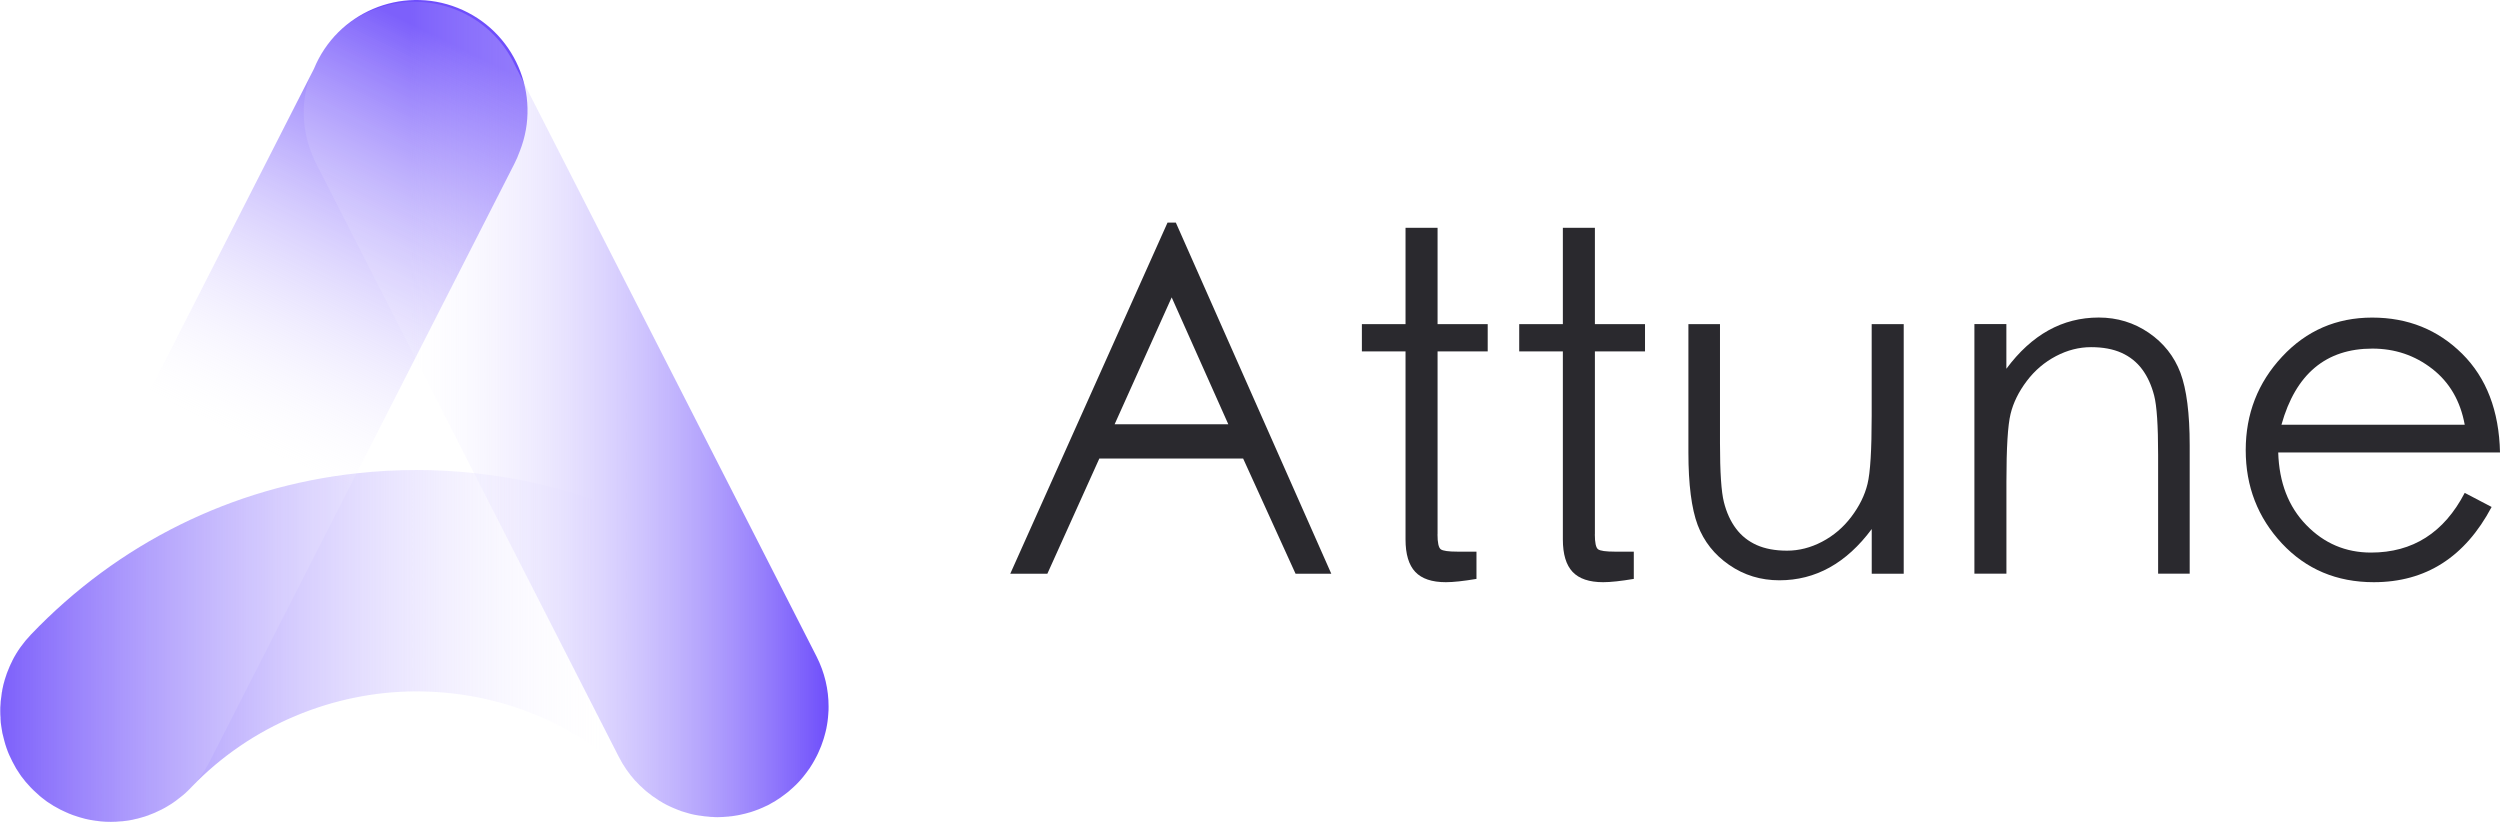
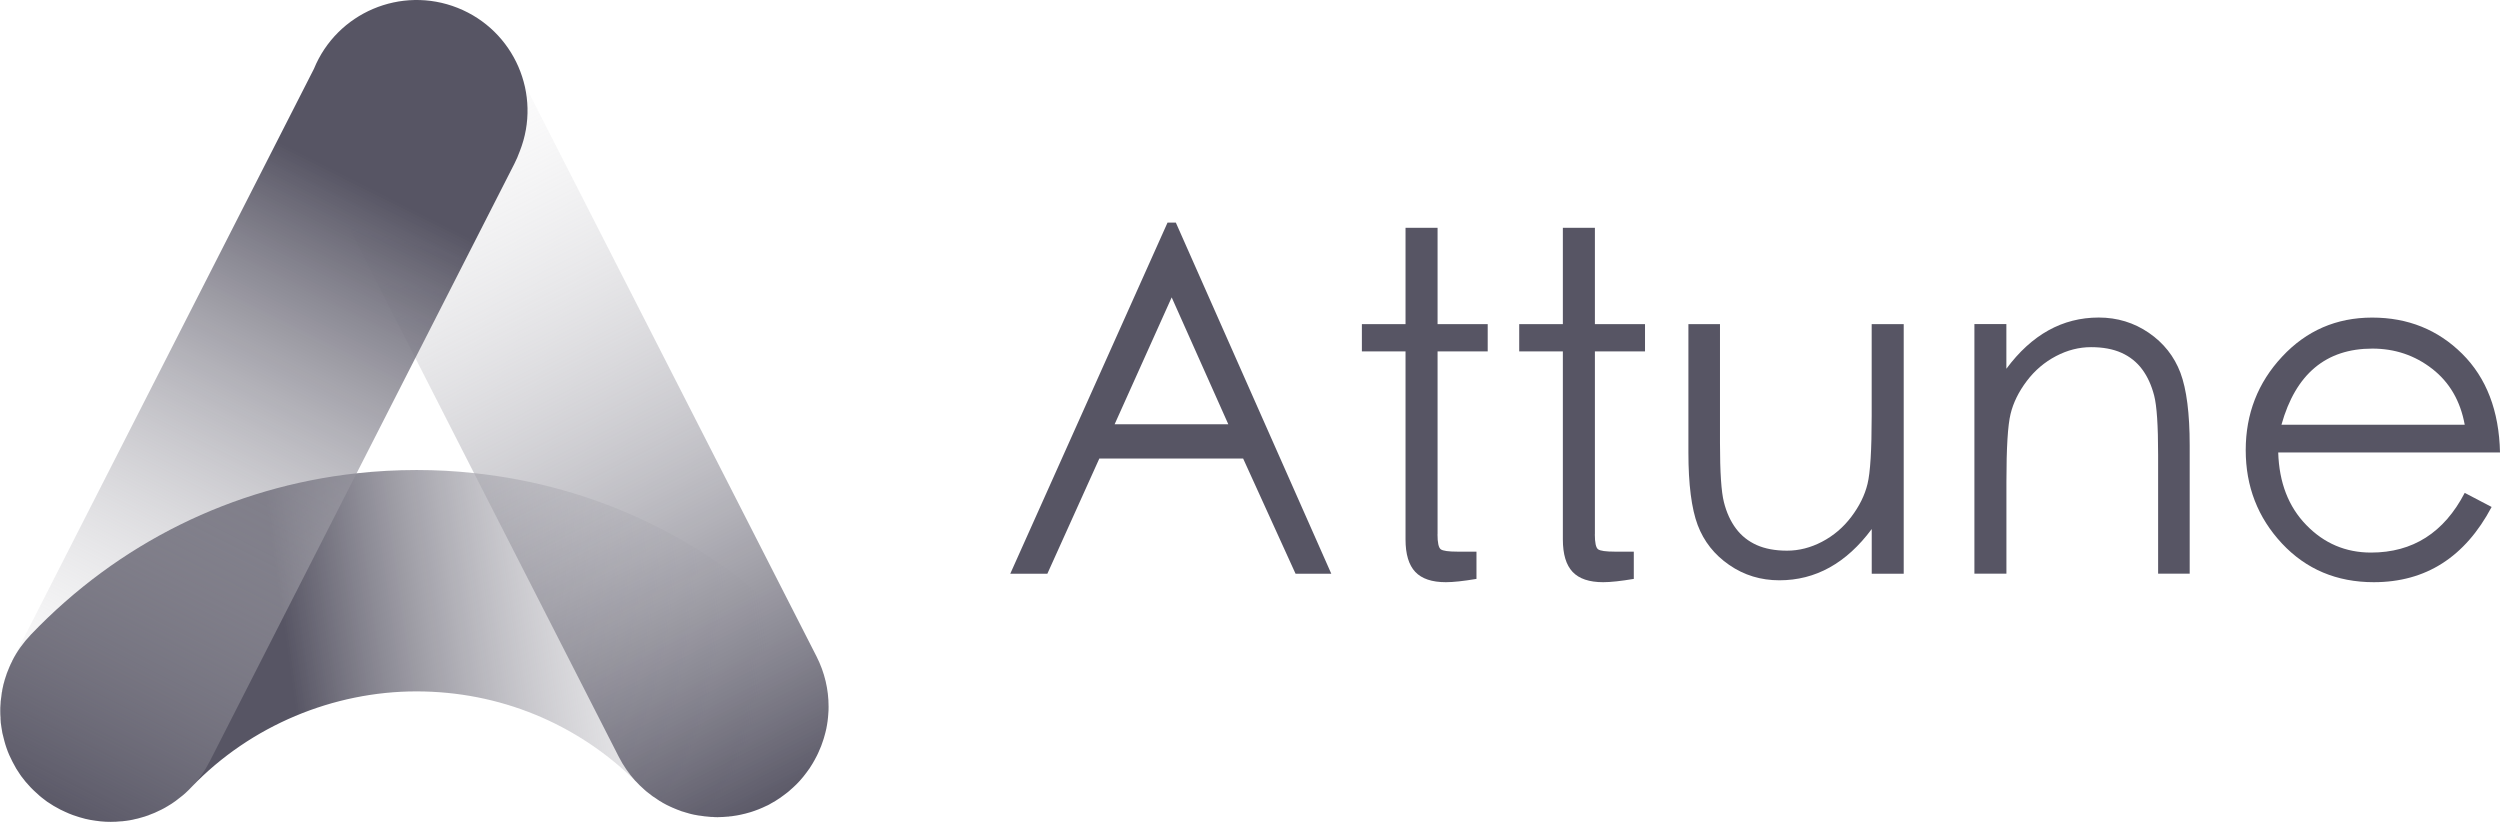
<svg xmlns="http://www.w3.org/2000/svg" preserveAspectRatio="xMidYMid meet" viewBox="0 0 146 48" fill="none">
-   <path d="M68.669 13L77.747 33.505H75.66L72.6 26.78H64.2L61.166 33.505H59L68.184 13H68.673H68.669ZM68.426 17.366L65.094 24.777H71.733L68.426 17.366Z" fill="#2A292E" />
-   <path d="M83.95 31.2C83.95 31.694 84.015 31.986 84.14 32.078C84.264 32.17 84.59 32.216 85.117 32.216H86.226V33.808C85.469 33.935 84.871 34 84.439 34C83.624 34 83.03 33.8 82.651 33.398C82.272 32.995 82.083 32.366 82.083 31.503V20.523H79.534V18.931H82.083V13.303H83.954V18.931H86.882V20.523H83.954V31.2H83.95Z" fill="#2A292E" />
-   <path d="M93.138 31.2C93.138 31.694 93.202 31.986 93.327 32.078C93.452 32.17 93.778 32.216 94.305 32.216H95.414V33.808C94.657 33.935 94.058 34 93.626 34C92.812 34 92.218 33.8 91.839 33.398C91.46 32.995 91.271 32.366 91.271 31.503V20.523H88.722V18.931H91.271V13.303H93.142V18.931H96.069V20.523H93.142V31.2H93.138Z" fill="#2A292E" />
-   <path d="M111.18 33.505H109.309V30.896C107.829 32.891 106.03 33.889 103.916 33.889C102.833 33.889 101.856 33.593 100.989 32.995C100.122 32.4 99.508 31.622 99.144 30.662C98.785 29.703 98.603 28.288 98.603 26.423V18.931H100.447V25.875C100.447 27.578 100.523 28.729 100.678 29.331C100.83 29.933 101.065 30.448 101.383 30.87C101.697 31.292 102.102 31.61 102.587 31.829C103.076 32.047 103.666 32.159 104.363 32.159C105.06 32.159 105.742 31.986 106.408 31.637C107.075 31.288 107.647 30.804 108.116 30.183C108.586 29.561 108.904 28.921 109.063 28.261C109.226 27.601 109.306 26.277 109.306 24.283V18.931H111.177V33.505H111.18Z" fill="#2A292E" />
-   <path d="M115.301 18.927H117.172V21.536C118.652 19.541 120.451 18.544 122.565 18.544C123.648 18.544 124.625 18.843 125.492 19.437C126.359 20.032 126.973 20.811 127.337 21.77C127.696 22.729 127.878 24.145 127.878 26.009V33.501H126.034V26.558C126.034 24.854 125.958 23.703 125.803 23.101C125.647 22.499 125.413 21.985 125.098 21.563C124.784 21.141 124.379 20.822 123.894 20.604C123.405 20.385 122.815 20.274 122.118 20.274C121.421 20.274 120.739 20.446 120.073 20.795C119.406 21.145 118.834 21.628 118.365 22.249C117.895 22.871 117.577 23.512 117.418 24.171C117.255 24.831 117.175 26.159 117.175 28.15V33.501H115.305V18.927H115.301Z" fill="#2A292E" />
-   <path d="M143.94 28.783L145.511 29.607C143.959 32.535 141.664 34 138.63 34C136.464 34 134.672 33.244 133.264 31.737C131.855 30.225 131.15 28.41 131.15 26.289C131.15 24.168 131.859 22.345 133.279 20.826C134.695 19.307 136.449 18.547 138.535 18.547C140.622 18.547 142.372 19.253 143.792 20.661C145.208 22.069 145.947 23.991 146 26.423H133.048C133.101 28.18 133.646 29.592 134.688 30.662C135.725 31.733 136.986 32.27 138.467 32.27C140.906 32.27 142.732 31.107 143.94 28.783ZM143.94 24.804C143.686 23.416 143.054 22.326 142.042 21.54C141.031 20.753 139.865 20.358 138.547 20.358C135.839 20.358 134.066 21.839 133.237 24.804H143.94Z" fill="#2A292E" />
-   <path d="M48.389 41.246V41.259C48.389 41.4 48.389 41.545 48.372 41.685C48.372 41.685 48.372 41.694 48.372 41.698C48.364 41.843 48.347 41.984 48.33 42.125C48.308 42.27 48.287 42.415 48.257 42.555C48.223 42.696 48.193 42.841 48.15 42.977C48.12 43.093 48.086 43.203 48.043 43.319C47.992 43.485 47.928 43.647 47.855 43.804C47.812 43.92 47.757 44.022 47.706 44.133C47.676 44.184 47.654 44.239 47.624 44.286C47.612 44.32 47.595 44.346 47.578 44.376C47.492 44.534 47.394 44.687 47.3 44.836C47.3 44.853 47.287 44.866 47.274 44.875C47.219 44.956 47.159 45.037 47.099 45.118C46.847 45.45 46.569 45.762 46.266 46.034C46.112 46.175 45.95 46.303 45.783 46.431C45.706 46.486 45.625 46.546 45.548 46.602C45.368 46.725 45.185 46.84 44.988 46.943C44.911 46.981 44.834 47.024 44.757 47.062C44.458 47.211 44.146 47.331 43.834 47.429C43.732 47.463 43.634 47.488 43.527 47.514C43.42 47.544 43.322 47.565 43.215 47.586C43.108 47.612 43.001 47.625 42.895 47.642C42.792 47.659 42.694 47.676 42.591 47.68C42.561 47.689 42.535 47.693 42.506 47.689C42.416 47.697 42.326 47.706 42.241 47.71C42.13 47.71 42.023 47.719 41.907 47.719C41.809 47.719 41.715 47.719 41.625 47.71C41.596 47.71 41.566 47.71 41.536 47.71C41.467 47.702 41.399 47.697 41.331 47.689C41.271 47.689 41.207 47.68 41.143 47.672C41.053 47.659 40.959 47.646 40.873 47.633C40.861 47.633 40.852 47.633 40.843 47.633C40.745 47.62 40.651 47.599 40.557 47.582C40.429 47.557 40.301 47.527 40.177 47.488C40.049 47.45 39.916 47.416 39.792 47.373C39.758 47.36 39.728 47.352 39.698 47.335C39.617 47.305 39.536 47.279 39.455 47.241C39.395 47.215 39.335 47.194 39.271 47.164C39.241 47.151 39.215 47.139 39.186 47.126C39.019 47.053 38.857 46.968 38.699 46.879C38.677 46.87 38.66 46.857 38.647 46.844C38.557 46.793 38.468 46.738 38.382 46.678C38.194 46.563 38.019 46.431 37.848 46.294C37.763 46.231 37.677 46.162 37.596 46.081C37.515 46.009 37.438 45.936 37.361 45.864C37.361 45.864 37.361 45.864 37.352 45.855C37.276 45.779 37.199 45.702 37.126 45.621C37.113 45.612 37.109 45.608 37.1 45.599C33.674 42.231 29.14 40.377 24.316 40.377C19.492 40.377 14.651 42.355 11.194 45.953C10.967 46.197 10.728 46.418 10.468 46.61C10.399 46.67 10.327 46.725 10.254 46.776C10.104 46.887 9.946 46.989 9.784 47.083C9.669 47.156 9.545 47.22 9.421 47.284C9.293 47.348 9.156 47.412 9.023 47.471C8.925 47.514 8.831 47.552 8.729 47.586C8.707 47.599 8.69 47.603 8.669 47.612C8.596 47.642 8.519 47.663 8.442 47.689C8.34 47.723 8.246 47.748 8.147 47.774C8.066 47.8 7.985 47.817 7.9 47.834C7.848 47.851 7.793 47.864 7.741 47.872C7.626 47.898 7.506 47.915 7.387 47.932C7.306 47.945 7.22 47.953 7.139 47.962C7.122 47.97 7.105 47.97 7.092 47.962C6.989 47.974 6.891 47.983 6.789 47.987C6.682 47.987 6.575 47.996 6.468 47.996C6.267 47.996 6.067 47.987 5.866 47.966C5.763 47.957 5.669 47.945 5.567 47.928C5.374 47.902 5.178 47.868 4.985 47.821C4.862 47.791 4.738 47.757 4.618 47.719C4.498 47.68 4.374 47.642 4.255 47.599C4.105 47.544 3.96 47.484 3.815 47.416C3.738 47.382 3.661 47.348 3.588 47.309C3.571 47.301 3.554 47.297 3.541 47.288C3.4 47.215 3.268 47.143 3.131 47.062C2.999 46.981 2.87 46.9 2.746 46.815C2.64 46.738 2.537 46.661 2.439 46.58C2.4 46.546 2.353 46.516 2.315 46.478C2.247 46.422 2.182 46.363 2.123 46.303C1.896 46.103 1.687 45.881 1.495 45.655C1.452 45.604 1.405 45.544 1.366 45.489C1.289 45.399 1.225 45.31 1.166 45.22C1.093 45.114 1.025 45.011 0.956 44.9C0.943 44.879 0.926 44.858 0.918 44.832C0.849 44.717 0.785 44.598 0.725 44.478C0.589 44.218 0.473 43.954 0.379 43.677C0.332 43.536 0.285 43.4 0.251 43.255C0.213 43.122 0.178 42.986 0.149 42.849C0.149 42.832 0.14 42.811 0.136 42.794C0.11 42.666 0.089 42.53 0.072 42.398C0.05 42.27 0.037 42.137 0.033 42.005C0.033 41.98 0.025 41.958 0.033 41.933C0.02 41.796 0.016 41.66 0.016 41.519C0.016 41.379 0.016 41.246 0.033 41.101C0.033 41.003 0.046 40.91 0.059 40.811C0.067 40.713 0.08 40.62 0.097 40.526C0.097 40.47 0.114 40.411 0.127 40.355C0.127 40.342 0.127 40.334 0.127 40.321C0.166 40.104 0.221 39.886 0.285 39.673C0.324 39.554 0.362 39.43 0.405 39.311C0.448 39.191 0.499 39.072 0.55 38.953C0.597 38.837 0.657 38.718 0.713 38.607C0.713 38.607 0.713 38.607 0.713 38.599C0.986 38.049 1.354 37.537 1.798 37.068C6.917 31.713 13.57 28.438 20.825 27.641C21.983 27.513 23.154 27.449 24.333 27.449C25.512 27.449 26.589 27.509 27.704 27.632C34.831 28.387 41.42 31.547 46.526 36.706L47.227 37.413L47.693 38.326C48.172 39.268 48.398 40.261 48.398 41.246H48.389Z" fill="url(#paint0_linear_1321_7405)" />
-   <path d="M6.472 47.996C5.485 47.996 4.481 47.77 3.541 47.292C0.354 45.676 -0.915 41.784 0.704 38.603L18.334 4.02C19.676 0.741 23.419 -0.853 26.726 0.46C30.042 1.777 31.665 5.525 30.354 8.834C30.264 9.085 30.157 9.333 30.033 9.576L12.249 44.465C11.108 46.708 8.831 48 6.472 48V47.996Z" fill="url(#paint1_linear_1321_7405)" />
-   <path d="M48.389 41.246V41.259C48.389 41.4 48.389 41.545 48.372 41.685C48.372 41.685 48.372 41.694 48.372 41.698C48.364 41.843 48.347 41.984 48.33 42.125C48.308 42.27 48.287 42.415 48.257 42.555C48.223 42.696 48.193 42.841 48.15 42.977C48.12 43.093 48.086 43.203 48.043 43.319C47.992 43.485 47.928 43.647 47.855 43.804C47.812 43.92 47.757 44.022 47.706 44.133C47.676 44.184 47.654 44.239 47.624 44.286C47.612 44.32 47.595 44.346 47.578 44.376C47.492 44.534 47.398 44.687 47.3 44.836C47.3 44.853 47.287 44.866 47.274 44.875C47.219 44.956 47.159 45.037 47.099 45.118C46.855 45.45 46.578 45.762 46.266 46.034C46.112 46.179 45.954 46.312 45.783 46.431C45.706 46.486 45.625 46.546 45.548 46.602C45.368 46.725 45.185 46.84 44.988 46.943C44.941 46.977 44.89 46.998 44.843 47.024C44.813 47.041 44.787 47.053 44.757 47.062C44.458 47.211 44.146 47.331 43.834 47.429C43.732 47.463 43.634 47.488 43.527 47.514C43.42 47.544 43.322 47.565 43.215 47.586C43.108 47.612 43.001 47.625 42.894 47.642C42.792 47.659 42.694 47.676 42.591 47.68C42.561 47.689 42.535 47.693 42.506 47.689C42.416 47.697 42.326 47.706 42.241 47.71C42.13 47.719 42.023 47.723 41.912 47.723C41.813 47.723 41.719 47.723 41.625 47.71C41.596 47.71 41.566 47.71 41.536 47.71C41.467 47.702 41.399 47.697 41.331 47.689C41.271 47.689 41.207 47.68 41.143 47.672C41.053 47.659 40.959 47.646 40.873 47.633C40.861 47.633 40.852 47.633 40.843 47.633C40.745 47.62 40.651 47.599 40.557 47.582C40.429 47.557 40.301 47.527 40.177 47.488C40.049 47.45 39.916 47.416 39.792 47.373C39.758 47.36 39.728 47.352 39.698 47.335C39.617 47.305 39.536 47.279 39.455 47.241C39.395 47.215 39.335 47.194 39.271 47.164C39.241 47.151 39.215 47.139 39.186 47.126C39.019 47.053 38.857 46.968 38.699 46.879C38.677 46.87 38.66 46.857 38.647 46.844C38.553 46.798 38.464 46.738 38.382 46.678C38.194 46.563 38.019 46.435 37.848 46.294C37.763 46.231 37.677 46.162 37.596 46.081C37.515 46.009 37.438 45.936 37.361 45.864C37.361 45.864 37.361 45.864 37.352 45.855C37.276 45.779 37.199 45.702 37.126 45.621C37.113 45.612 37.109 45.608 37.1 45.599C36.729 45.182 36.4 44.717 36.135 44.193L27.687 27.637L24.248 20.892L18.385 9.397L18.27 9.128C17.616 7.61 17.586 5.973 18.078 4.515C18.398 3.568 18.932 2.703 19.65 1.986C19.65 1.986 19.65 1.978 19.663 1.974C20.223 1.419 20.889 0.963 21.654 0.635C24.897 -0.759 28.649 0.69 30.106 3.879L30.584 4.813V4.822L47.219 37.422L47.684 38.334C48.163 39.276 48.389 40.27 48.389 41.255V41.246Z" fill="url(#paint2_linear_1321_7405)" />
+   <path d="M68.669 13L77.747 33.505H75.66L72.6 26.78H64.2L61.166 33.505H59L68.184 13H68.673H68.669ZM68.426 17.366L65.094 24.777H71.733L68.426 17.366Z" fill="#575564" />
+   <path d="M83.95 31.2C83.95 31.694 84.015 31.986 84.14 32.078C84.264 32.17 84.59 32.216 85.117 32.216H86.226V33.808C85.469 33.935 84.871 34 84.439 34C83.624 34 83.03 33.8 82.651 33.398C82.272 32.995 82.083 32.366 82.083 31.503V20.523H79.534V18.931H82.083V13.303H83.954V18.931H86.882V20.523H83.954V31.2H83.95Z" fill="#575564" />
+   <path d="M93.138 31.2C93.138 31.694 93.202 31.986 93.327 32.078C93.452 32.17 93.778 32.216 94.305 32.216H95.414V33.808C94.657 33.935 94.058 34 93.626 34C92.812 34 92.218 33.8 91.839 33.398C91.46 32.995 91.271 32.366 91.271 31.503V20.523H88.722V18.931H91.271V13.303H93.142V18.931H96.069V20.523H93.142V31.2H93.138Z" fill="#575564" />
+   <path d="M111.18 33.505H109.309V30.896C107.829 32.891 106.03 33.889 103.916 33.889C102.833 33.889 101.856 33.593 100.989 32.995C100.122 32.4 99.508 31.622 99.144 30.662C98.785 29.703 98.603 28.288 98.603 26.423V18.931H100.447V25.875C100.447 27.578 100.523 28.729 100.678 29.331C100.83 29.933 101.065 30.448 101.383 30.87C101.697 31.292 102.102 31.61 102.587 31.829C103.076 32.047 103.666 32.159 104.363 32.159C105.06 32.159 105.742 31.986 106.408 31.637C107.075 31.288 107.647 30.804 108.116 30.183C108.586 29.561 108.904 28.921 109.063 28.261C109.226 27.601 109.306 26.277 109.306 24.283V18.931H111.177V33.505H111.18Z" fill="#575564" />
+   <path d="M115.301 18.927H117.172V21.536C118.652 19.541 120.451 18.544 122.565 18.544C123.648 18.544 124.625 18.843 125.492 19.437C126.359 20.032 126.973 20.811 127.337 21.77C127.696 22.729 127.878 24.145 127.878 26.009V33.501H126.034V26.558C126.034 24.854 125.958 23.703 125.803 23.101C125.647 22.499 125.413 21.985 125.098 21.563C124.784 21.141 124.379 20.822 123.894 20.604C123.405 20.385 122.815 20.274 122.118 20.274C121.421 20.274 120.739 20.446 120.073 20.795C119.406 21.145 118.834 21.628 118.365 22.249C117.895 22.871 117.577 23.512 117.418 24.171C117.255 24.831 117.175 26.159 117.175 28.15V33.501H115.305V18.927H115.301Z" fill="#575564" />
+   <path d="M143.94 28.783L145.511 29.607C143.959 32.535 141.664 34 138.63 34C136.464 34 134.672 33.244 133.264 31.737C131.855 30.225 131.15 28.41 131.15 26.289C131.15 24.168 131.859 22.345 133.279 20.826C134.695 19.307 136.449 18.547 138.535 18.547C140.622 18.547 142.372 19.253 143.792 20.661C145.208 22.069 145.947 23.991 146 26.423H133.048C133.101 28.18 133.646 29.592 134.688 30.662C135.725 31.733 136.986 32.27 138.467 32.27C140.906 32.27 142.732 31.107 143.94 28.783ZM143.94 24.804C143.686 23.416 143.054 22.326 142.042 21.54C141.031 20.753 139.865 20.358 138.547 20.358C135.839 20.358 134.066 21.839 133.237 24.804H143.94Z" fill="#575564" />
+   <path d="M48.389 41.246V41.259C48.389 41.4 48.389 41.545 48.372 41.685C48.372 41.685 48.372 41.694 48.372 41.698C48.364 41.843 48.347 41.984 48.33 42.125C48.308 42.27 48.287 42.415 48.257 42.555C48.223 42.696 48.193 42.841 48.15 42.977C48.12 43.093 48.086 43.203 48.043 43.319C47.992 43.485 47.928 43.647 47.855 43.804C47.812 43.92 47.757 44.022 47.706 44.133C47.676 44.184 47.654 44.239 47.624 44.286C47.612 44.32 47.595 44.346 47.578 44.376C47.492 44.534 47.394 44.687 47.3 44.836C47.3 44.853 47.287 44.866 47.274 44.875C47.219 44.956 47.159 45.037 47.099 45.118C46.847 45.45 46.569 45.762 46.266 46.034C46.112 46.175 45.95 46.303 45.783 46.431C45.706 46.486 45.625 46.546 45.548 46.602C45.368 46.725 45.185 46.84 44.988 46.943C44.911 46.981 44.834 47.024 44.757 47.062C44.458 47.211 44.146 47.331 43.834 47.429C43.732 47.463 43.634 47.488 43.527 47.514C43.42 47.544 43.322 47.565 43.215 47.586C43.108 47.612 43.001 47.625 42.895 47.642C42.792 47.659 42.694 47.676 42.591 47.68C42.561 47.689 42.535 47.693 42.506 47.689C42.416 47.697 42.326 47.706 42.241 47.71C42.13 47.71 42.023 47.719 41.907 47.719C41.809 47.719 41.715 47.719 41.625 47.71C41.596 47.71 41.566 47.71 41.536 47.71C41.467 47.702 41.399 47.697 41.331 47.689C41.271 47.689 41.207 47.68 41.143 47.672C41.053 47.659 40.959 47.646 40.873 47.633C40.861 47.633 40.852 47.633 40.843 47.633C40.745 47.62 40.651 47.599 40.557 47.582C40.429 47.557 40.301 47.527 40.177 47.488C40.049 47.45 39.916 47.416 39.792 47.373C39.758 47.36 39.728 47.352 39.698 47.335C39.617 47.305 39.536 47.279 39.455 47.241C39.395 47.215 39.335 47.194 39.271 47.164C39.241 47.151 39.215 47.139 39.186 47.126C39.019 47.053 38.857 46.968 38.699 46.879C38.677 46.87 38.66 46.857 38.647 46.844C38.557 46.793 38.468 46.738 38.382 46.678C38.194 46.563 38.019 46.431 37.848 46.294C37.763 46.231 37.677 46.162 37.596 46.081C37.515 46.009 37.438 45.936 37.361 45.864C37.361 45.864 37.361 45.864 37.352 45.855C37.276 45.779 37.199 45.702 37.126 45.621C37.113 45.612 37.109 45.608 37.1 45.599C33.674 42.231 29.14 40.377 24.316 40.377C19.492 40.377 14.651 42.355 11.194 45.953C10.967 46.197 10.728 46.418 10.468 46.61C10.399 46.67 10.327 46.725 10.254 46.776C10.104 46.887 9.946 46.989 9.784 47.083C9.669 47.156 9.545 47.22 9.421 47.284C9.293 47.348 9.156 47.412 9.023 47.471C8.925 47.514 8.831 47.552 8.729 47.586C8.707 47.599 8.69 47.603 8.669 47.612C8.596 47.642 8.519 47.663 8.442 47.689C8.34 47.723 8.246 47.748 8.147 47.774C8.066 47.8 7.985 47.817 7.9 47.834C7.848 47.851 7.793 47.864 7.741 47.872C7.626 47.898 7.506 47.915 7.387 47.932C7.306 47.945 7.22 47.953 7.139 47.962C7.122 47.97 7.105 47.97 7.092 47.962C6.989 47.974 6.891 47.983 6.789 47.987C6.682 47.987 6.575 47.996 6.468 47.996C6.267 47.996 6.067 47.987 5.866 47.966C5.763 47.957 5.669 47.945 5.567 47.928C5.374 47.902 5.178 47.868 4.985 47.821C4.862 47.791 4.738 47.757 4.618 47.719C4.498 47.68 4.374 47.642 4.255 47.599C4.105 47.544 3.96 47.484 3.815 47.416C3.738 47.382 3.661 47.348 3.588 47.309C3.571 47.301 3.554 47.297 3.541 47.288C3.4 47.215 3.268 47.143 3.131 47.062C2.999 46.981 2.87 46.9 2.746 46.815C2.64 46.738 2.537 46.661 2.439 46.58C2.4 46.546 2.353 46.516 2.315 46.478C2.247 46.422 2.182 46.363 2.123 46.303C1.896 46.103 1.687 45.881 1.495 45.655C1.452 45.604 1.405 45.544 1.366 45.489C1.289 45.399 1.225 45.31 1.166 45.22C1.093 45.114 1.025 45.011 0.956 44.9C0.943 44.879 0.926 44.858 0.918 44.832C0.849 44.717 0.785 44.598 0.725 44.478C0.589 44.218 0.473 43.954 0.379 43.677C0.332 43.536 0.285 43.4 0.251 43.255C0.213 43.122 0.178 42.986 0.149 42.849C0.149 42.832 0.14 42.811 0.136 42.794C0.11 42.666 0.089 42.53 0.072 42.398C0.05 42.27 0.037 42.137 0.033 42.005C0.033 41.98 0.025 41.958 0.033 41.933C0.02 41.796 0.016 41.66 0.016 41.519C0.016 41.379 0.016 41.246 0.033 41.101C0.033 41.003 0.046 40.91 0.059 40.811C0.067 40.713 0.08 40.62 0.097 40.526C0.097 40.47 0.114 40.411 0.127 40.355C0.127 40.342 0.127 40.334 0.127 40.321C0.166 40.104 0.221 39.886 0.285 39.673C0.324 39.554 0.362 39.43 0.405 39.311C0.448 39.191 0.499 39.072 0.55 38.953C0.597 38.837 0.657 38.718 0.713 38.607C0.713 38.607 0.713 38.607 0.713 38.599C0.986 38.049 1.354 37.537 1.798 37.068C6.917 31.713 13.57 28.438 20.825 27.641C21.983 27.513 23.154 27.449 24.333 27.449C25.512 27.449 26.589 27.509 27.704 27.632C34.831 28.387 41.42 31.547 46.526 36.706L47.227 37.413L47.693 38.326C48.172 39.268 48.398 40.261 48.398 41.246H48.389Z" fill="url(#paint0_linear_2249_3334)" />
+   <path d="M48.389 41.246V41.259C48.389 41.4 48.389 41.545 48.372 41.685C48.372 41.685 48.372 41.694 48.372 41.698C48.364 41.843 48.347 41.984 48.33 42.125C48.308 42.27 48.287 42.415 48.257 42.555C48.223 42.696 48.193 42.841 48.15 42.977C48.12 43.093 48.086 43.203 48.043 43.319C47.992 43.485 47.928 43.647 47.855 43.804C47.812 43.92 47.757 44.022 47.706 44.133C47.676 44.184 47.654 44.239 47.624 44.286C47.612 44.32 47.595 44.346 47.578 44.376C47.492 44.534 47.398 44.687 47.3 44.836C47.3 44.853 47.287 44.866 47.274 44.875C47.219 44.956 47.159 45.037 47.099 45.118C46.855 45.45 46.578 45.762 46.266 46.034C46.112 46.179 45.954 46.312 45.783 46.431C45.706 46.486 45.625 46.546 45.548 46.602C45.368 46.725 45.185 46.84 44.988 46.943C44.941 46.977 44.89 46.998 44.843 47.024C44.813 47.041 44.787 47.053 44.757 47.062C44.458 47.211 44.146 47.331 43.834 47.429C43.732 47.463 43.634 47.488 43.527 47.514C43.42 47.544 43.322 47.565 43.215 47.586C43.108 47.612 43.001 47.625 42.894 47.642C42.792 47.659 42.694 47.676 42.591 47.68C42.561 47.689 42.535 47.693 42.506 47.689C42.416 47.697 42.326 47.706 42.241 47.71C42.13 47.719 42.023 47.723 41.912 47.723C41.813 47.723 41.719 47.723 41.625 47.71C41.596 47.71 41.566 47.71 41.536 47.71C41.467 47.702 41.399 47.697 41.331 47.689C41.271 47.689 41.207 47.68 41.143 47.672C41.053 47.659 40.959 47.646 40.873 47.633C40.861 47.633 40.852 47.633 40.843 47.633C40.745 47.62 40.651 47.599 40.557 47.582C40.429 47.557 40.301 47.527 40.177 47.488C40.049 47.45 39.916 47.416 39.792 47.373C39.758 47.36 39.728 47.352 39.698 47.335C39.617 47.305 39.536 47.279 39.455 47.241C39.395 47.215 39.335 47.194 39.271 47.164C39.241 47.151 39.215 47.139 39.186 47.126C39.019 47.053 38.857 46.968 38.699 46.879C38.677 46.87 38.66 46.857 38.647 46.844C38.553 46.798 38.464 46.738 38.382 46.678C38.194 46.563 38.019 46.435 37.848 46.294C37.763 46.231 37.677 46.162 37.596 46.081C37.515 46.009 37.438 45.936 37.361 45.864C37.361 45.864 37.361 45.864 37.352 45.855C37.276 45.779 37.199 45.702 37.126 45.621C37.113 45.612 37.109 45.608 37.1 45.599C36.729 45.182 36.4 44.717 36.135 44.193L27.687 27.637L24.248 20.892L18.385 9.397L18.27 9.128C17.616 7.61 17.586 5.973 18.078 4.515C18.398 3.568 18.932 2.703 19.65 1.986C19.65 1.986 19.65 1.978 19.663 1.974C20.223 1.419 20.889 0.963 21.654 0.635C24.897 -0.759 28.649 0.69 30.106 3.879L30.584 4.813V4.822L47.219 37.422L47.684 38.334C48.163 39.276 48.389 40.27 48.389 41.255V41.246Z" fill="url(#paint1_linear_2249_3334)" />
+   <path d="M6.472 47.996C5.485 47.996 4.481 47.77 3.541 47.292C0.354 45.676 -0.915 41.784 0.704 38.603L18.334 4.02C19.676 0.741 23.419 -0.853 26.726 0.46C30.042 1.777 31.665 5.525 30.354 8.834C30.264 9.085 30.157 9.333 30.033 9.576L12.249 44.465C11.108 46.708 8.831 48 6.472 48V47.996Z" fill="url(#paint2_linear_2249_3334)" />
  <defs>
-     <linearGradient id="paint0_linear_1321_7405" x1="0.003" y1="37.724" x2="48.389" y2="37.724" gradientUnits="userSpaceOnUse">
-       <stop stop-color="#6E4EFB" />
-       <stop offset="0.73" stop-color="white" stop-opacity="0.1" />
+     <linearGradient id="paint0_linear_2249_3334" x1="-2.5" y1="45" x2="48.389" y2="37.724" gradientUnits="userSpaceOnUse">
+       <stop offset="0.39" stop-color="#575564" />
+       <stop offset="1" stop-color="white" stop-opacity="0" />
    </linearGradient>
-     <linearGradient id="paint1_linear_1321_7405" x1="4.605" y1="45.783" x2="26.053" y2="2.376" gradientUnits="userSpaceOnUse">
-       <stop offset="0.46" stop-color="white" stop-opacity="0.1" />
-       <stop offset="1" stop-color="#6E4EFB" />
+     <linearGradient id="paint1_linear_2249_3334" x1="20.5" y1="1" x2="44.5" y2="48" gradientUnits="userSpaceOnUse">
+       <stop stop-color="white" stop-opacity="0" />
+       <stop offset="1" stop-color="#575564" />
    </linearGradient>
-     <linearGradient id="paint2_linear_1321_7405" x1="17.749" y1="23.91" x2="48.389" y2="23.91" gradientUnits="userSpaceOnUse">
-       <stop offset="0.2" stop-color="white" stop-opacity="0.1" />
-       <stop offset="1" stop-color="#6E4EFB" />
+     <linearGradient id="paint2_linear_2249_3334" x1="2.5" y1="48" x2="27.415" y2="-1.543" gradientUnits="userSpaceOnUse">
+       <stop stop-color="white" stop-opacity="0" />
+       <stop offset="0.752" stop-color="#575564" />
    </linearGradient>
  </defs>
</svg>
